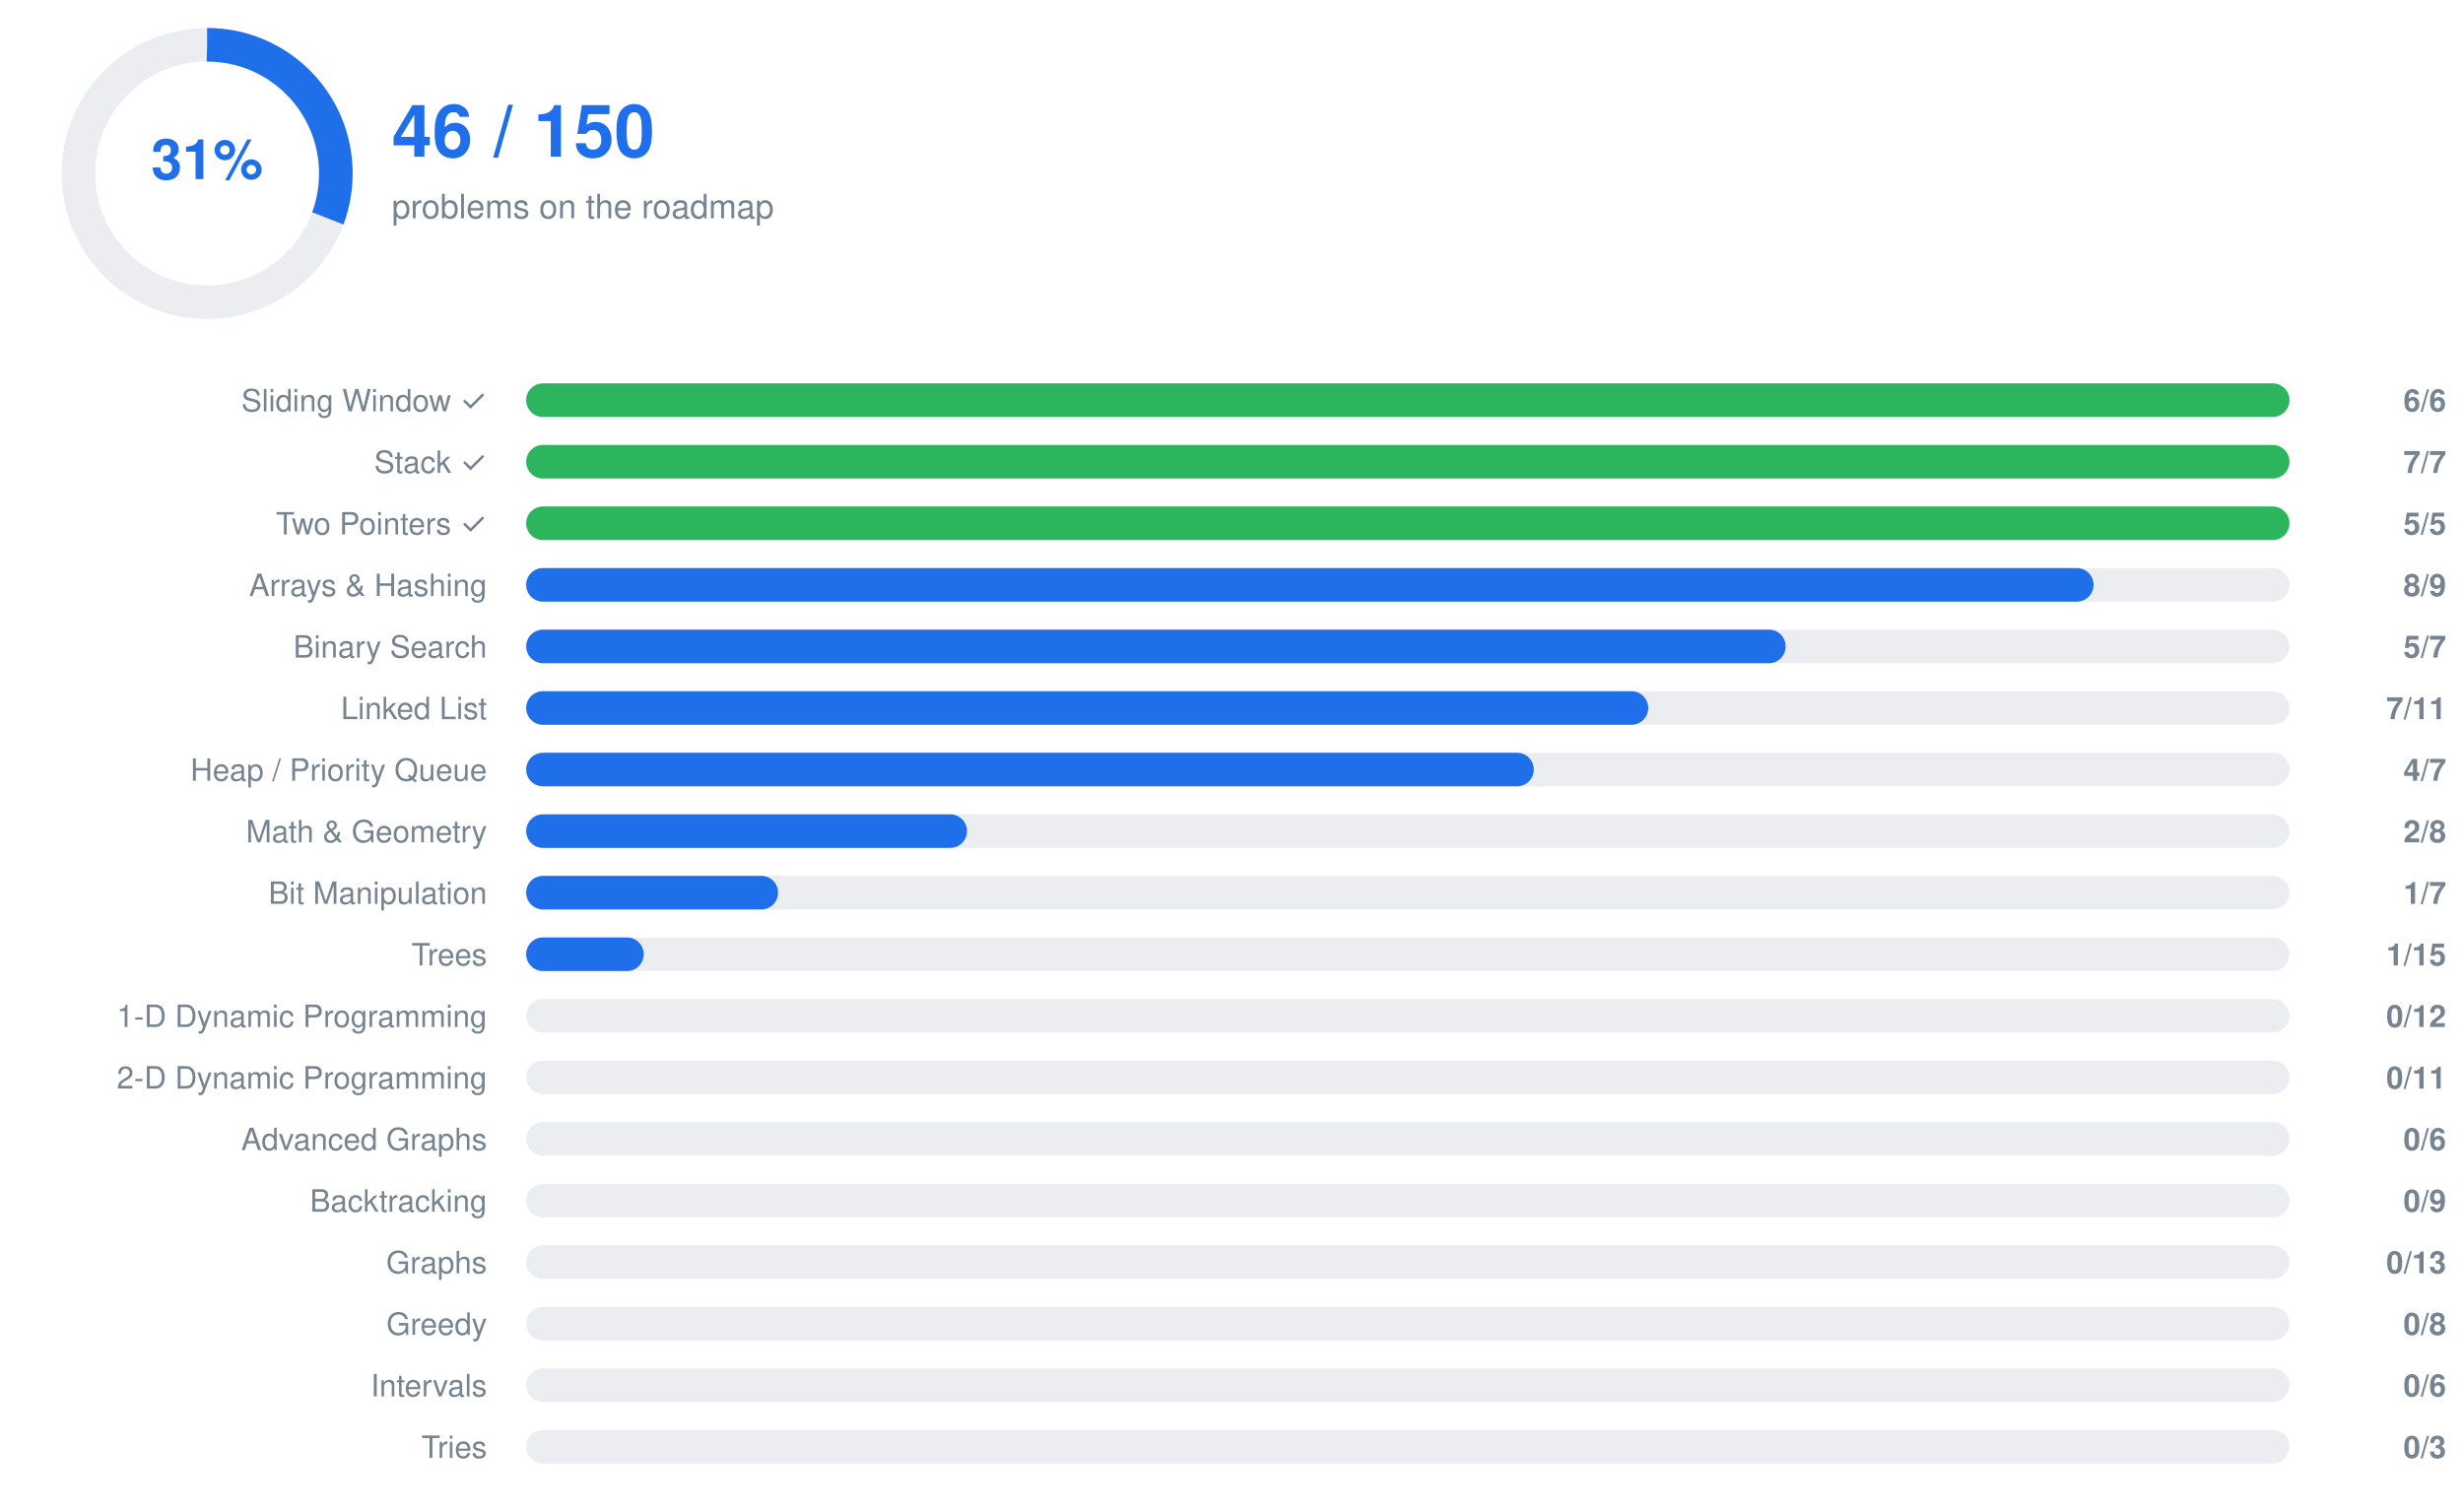
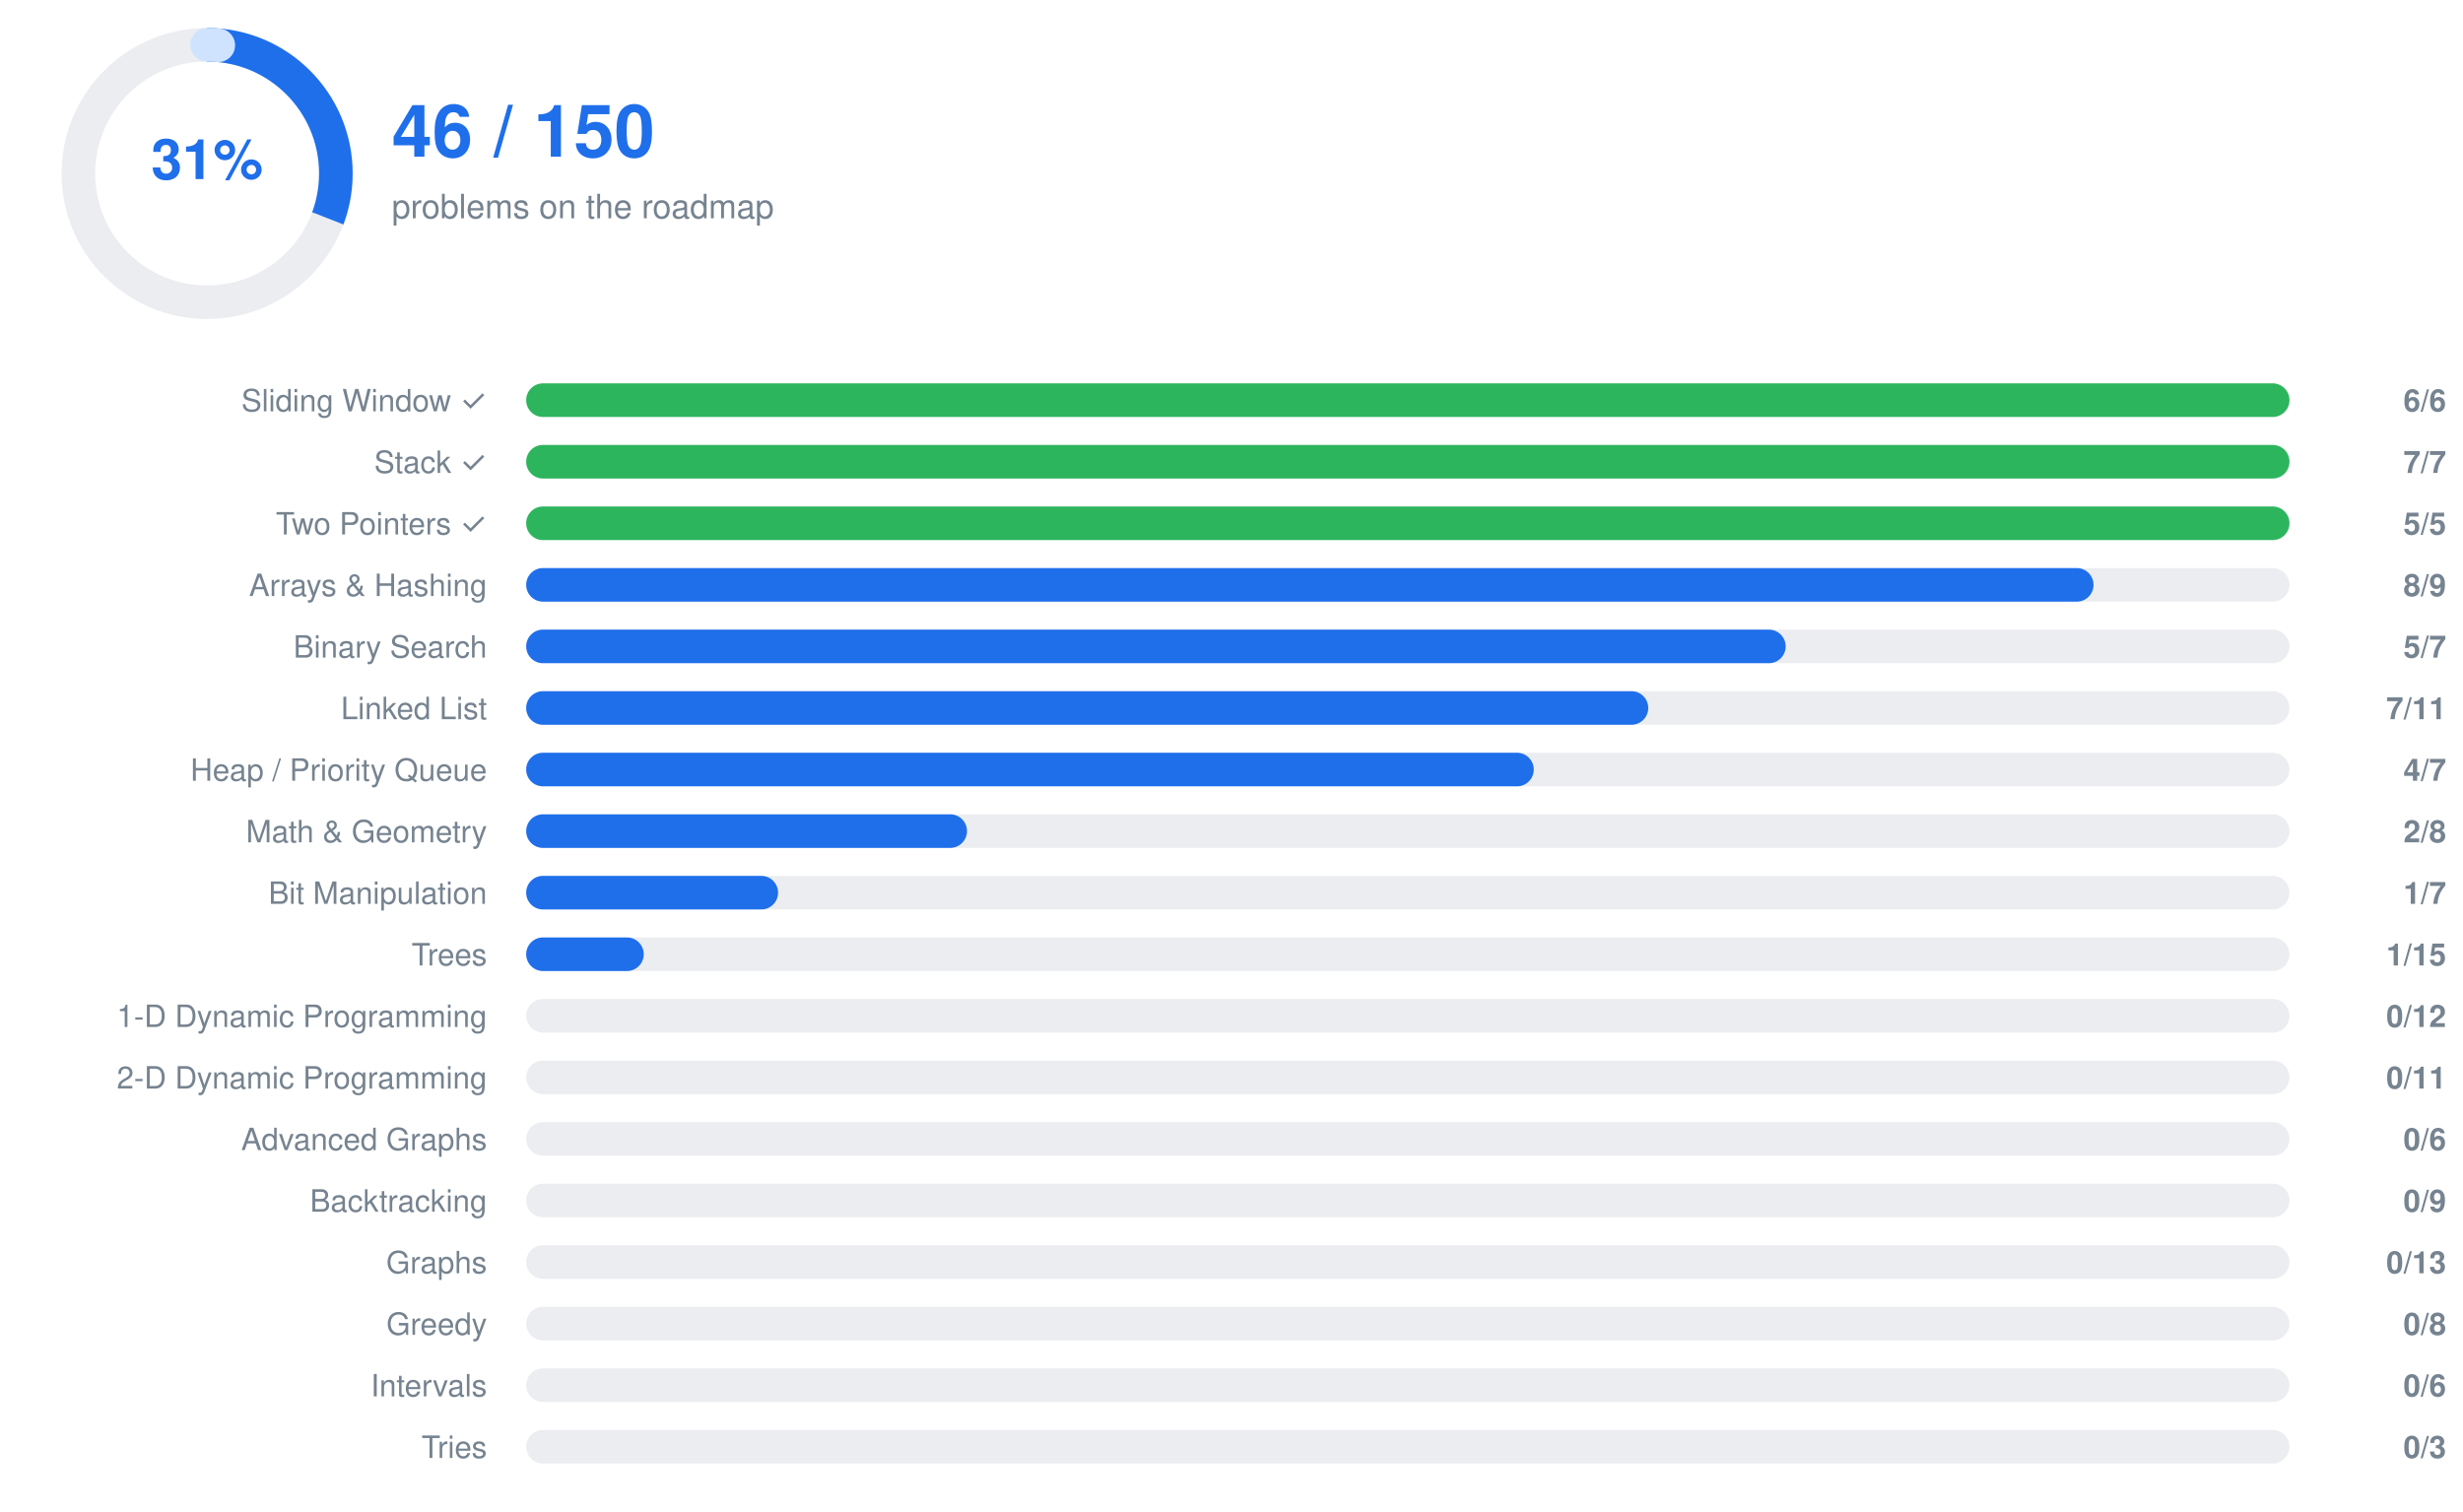
<svg xmlns="http://www.w3.org/2000/svg" width="880" height="540" viewBox="0 0 880 540" font-family="-apple-system,Segoe UI,Helvetica,Arial,sans-serif">
+   <style>@media (prefers-reduced-motion:no-preference){@keyframes fadein{from{opacity:0}to{opacity:1}}@keyframes slideup{from{opacity:0;transform:translateY(8px)}to{opacity:1;transform:translateY(0)}}@keyframes grow{from{transform:scaleX(0)}to{transform:scaleX(1)}}@keyframes pulse{0%,100%{transform:scale(1);opacity:1}50%{transform:scale(1.18);opacity:.6}}@keyframes spin{to{transform:rotate(360deg)}}.bar{transform-box:fill-box;transform-origin:left center;animation:grow .7s ease-out both}.cnt{animation:fadein .6s ease-out both;animation-delay:.55s}.ctr{animation:fadein .6s ease-out both;animation-delay:.3s}.ring{animation:drawring .9s ease-out both}@keyframes drawring{from{stroke-dasharray:0 289.03}to{stroke-dasharray:88.63 289.03}}.shimmer{animation:spin 4s linear infinite;transform-box:view-box;transform-origin:74px 62px}}</style>
  <circle cx="74" cy="62" r="46" fill="none" stroke="#ebedf0" stroke-width="12" />
  <g transform="rotate(-90 74 62)">
-     <circle cx="74" cy="62" r="46" fill="none" stroke="#1F6FEB" stroke-width="12" stroke-dasharray="88.63 289.03" stroke-dashoffset="-0.00" />
+     <circle class="ring" cx="74" cy="62" r="46" fill="none" stroke="#1F6FEB" stroke-width="12" stroke-dasharray="88.63 289.03" stroke-dashoffset="-0.00" />
  </g>
-   <text x="74" y="64" text-anchor="middle" font-size="20" font-weight="700" fill="#1F6FEB">31%</text>
-   <text x="140" y="56" font-size="26" font-weight="700" fill="#1F6FEB">46 / 150</text>
-   <text x="140" y="78" font-size="12" fill="#768390">problems on the roadmap</text>
+   <g class="shimmer">
+     <circle cx="74" cy="62" r="46" fill="none" stroke="#cfe3ff" stroke-width="12" stroke-linecap="round" stroke-dasharray="4 289.03" transform="rotate(-90 74 62)" />
+   </g>
+   <g class="ctr">
+     <text x="74" y="64" text-anchor="middle" font-size="20" font-weight="700" fill="#1F6FEB">31%</text>
+     <text x="140" y="56" font-size="26" font-weight="700" fill="#1F6FEB">46 / 150</text>
+     <text x="140" y="78" font-size="12" fill="#768390">problems on the roadmap</text>
+   </g>
  <text x="174" y="147" text-anchor="end" font-size="11" fill="#768390">Sliding Window ✓</text>
  <rect x="188" y="137" width="630" height="12" rx="6" ry="6" fill="#ebedf0" />
-   <rect x="188" y="137" width="630.0" height="12" rx="6" ry="6" fill="#2DB55D" />
-   <text x="874" y="147" text-anchor="end" font-size="11" font-weight="600" fill="#768390">6/6</text>
+   <rect class="bar" style="animation-delay:0.25s" x="188" y="137" width="630.0" height="12" rx="6" ry="6" fill="#2DB55D" />
+   <text class="cnt" x="874" y="147" text-anchor="end" font-size="11" font-weight="600" fill="#768390">6/6</text>
  <text x="174" y="169" text-anchor="end" font-size="11" fill="#768390">Stack ✓</text>
  <rect x="188" y="159" width="630" height="12" rx="6" ry="6" fill="#ebedf0" />
-   <rect x="188" y="159" width="630.0" height="12" rx="6" ry="6" fill="#2DB55D" />
-   <text x="874" y="169" text-anchor="end" font-size="11" font-weight="600" fill="#768390">7/7</text>
+   <rect class="bar" style="animation-delay:0.28s" x="188" y="159" width="630.0" height="12" rx="6" ry="6" fill="#2DB55D" />
+   <text class="cnt" x="874" y="169" text-anchor="end" font-size="11" font-weight="600" fill="#768390">7/7</text>
  <text x="174" y="191" text-anchor="end" font-size="11" fill="#768390">Two Pointers ✓</text>
  <rect x="188" y="181" width="630" height="12" rx="6" ry="6" fill="#ebedf0" />
-   <rect x="188" y="181" width="630.0" height="12" rx="6" ry="6" fill="#2DB55D" />
-   <text x="874" y="191" text-anchor="end" font-size="11" font-weight="600" fill="#768390">5/5</text>
+   <rect class="bar" style="animation-delay:0.31s" x="188" y="181" width="630.0" height="12" rx="6" ry="6" fill="#2DB55D" />
+   <text class="cnt" x="874" y="191" text-anchor="end" font-size="11" font-weight="600" fill="#768390">5/5</text>
  <text x="174" y="213" text-anchor="end" font-size="11" fill="#768390">Arrays &amp; Hashing</text>
  <rect x="188" y="203" width="630" height="12" rx="6" ry="6" fill="#ebedf0" />
-   <rect x="188" y="203" width="560.0" height="12" rx="6" ry="6" fill="#1F6FEB" />
-   <text x="874" y="213" text-anchor="end" font-size="11" font-weight="600" fill="#768390">8/9</text>
+   <rect class="bar" style="animation-delay:0.34s" x="188" y="203" width="560.0" height="12" rx="6" ry="6" fill="#1F6FEB" />
+   <text class="cnt" x="874" y="213" text-anchor="end" font-size="11" font-weight="600" fill="#768390">8/9</text>
  <text x="174" y="235" text-anchor="end" font-size="11" fill="#768390">Binary Search</text>
  <rect x="188" y="225" width="630" height="12" rx="6" ry="6" fill="#ebedf0" />
-   <rect x="188" y="225" width="450.0" height="12" rx="6" ry="6" fill="#1F6FEB" />
-   <text x="874" y="235" text-anchor="end" font-size="11" font-weight="600" fill="#768390">5/7</text>
+   <rect class="bar" style="animation-delay:0.37s" x="188" y="225" width="450.0" height="12" rx="6" ry="6" fill="#1F6FEB" />
+   <text class="cnt" x="874" y="235" text-anchor="end" font-size="11" font-weight="600" fill="#768390">5/7</text>
  <text x="174" y="257" text-anchor="end" font-size="11" fill="#768390">Linked List</text>
  <rect x="188" y="247" width="630" height="12" rx="6" ry="6" fill="#ebedf0" />
-   <rect x="188" y="247" width="400.9" height="12" rx="6" ry="6" fill="#1F6FEB" />
-   <text x="874" y="257" text-anchor="end" font-size="11" font-weight="600" fill="#768390">7/11</text>
+   <rect class="bar" style="animation-delay:0.40s" x="188" y="247" width="400.9" height="12" rx="6" ry="6" fill="#1F6FEB" />
+   <text class="cnt" x="874" y="257" text-anchor="end" font-size="11" font-weight="600" fill="#768390">7/11</text>
  <text x="174" y="279" text-anchor="end" font-size="11" fill="#768390">Heap / Priority Queue</text>
  <rect x="188" y="269" width="630" height="12" rx="6" ry="6" fill="#ebedf0" />
-   <rect x="188" y="269" width="360.0" height="12" rx="6" ry="6" fill="#1F6FEB" />
-   <text x="874" y="279" text-anchor="end" font-size="11" font-weight="600" fill="#768390">4/7</text>
+   <rect class="bar" style="animation-delay:0.43s" x="188" y="269" width="360.0" height="12" rx="6" ry="6" fill="#1F6FEB" />
+   <text class="cnt" x="874" y="279" text-anchor="end" font-size="11" font-weight="600" fill="#768390">4/7</text>
  <text x="174" y="301" text-anchor="end" font-size="11" fill="#768390">Math &amp; Geometry</text>
  <rect x="188" y="291" width="630" height="12" rx="6" ry="6" fill="#ebedf0" />
-   <rect x="188" y="291" width="157.5" height="12" rx="6" ry="6" fill="#1F6FEB" />
-   <text x="874" y="301" text-anchor="end" font-size="11" font-weight="600" fill="#768390">2/8</text>
+   <rect class="bar" style="animation-delay:0.46s" x="188" y="291" width="157.5" height="12" rx="6" ry="6" fill="#1F6FEB" />
+   <text class="cnt" x="874" y="301" text-anchor="end" font-size="11" font-weight="600" fill="#768390">2/8</text>
  <text x="174" y="323" text-anchor="end" font-size="11" fill="#768390">Bit Manipulation</text>
  <rect x="188" y="313" width="630" height="12" rx="6" ry="6" fill="#ebedf0" />
-   <rect x="188" y="313" width="90.0" height="12" rx="6" ry="6" fill="#1F6FEB" />
-   <text x="874" y="323" text-anchor="end" font-size="11" font-weight="600" fill="#768390">1/7</text>
+   <rect class="bar" style="animation-delay:0.49s" x="188" y="313" width="90.0" height="12" rx="6" ry="6" fill="#1F6FEB" />
+   <text class="cnt" x="874" y="323" text-anchor="end" font-size="11" font-weight="600" fill="#768390">1/7</text>
  <text x="174" y="345" text-anchor="end" font-size="11" fill="#768390">Trees</text>
  <rect x="188" y="335" width="630" height="12" rx="6" ry="6" fill="#ebedf0" />
-   <rect x="188" y="335" width="42.0" height="12" rx="6" ry="6" fill="#1F6FEB" />
-   <text x="874" y="345" text-anchor="end" font-size="11" font-weight="600" fill="#768390">1/15</text>
+   <rect class="bar" style="animation-delay:0.52s" x="188" y="335" width="42.0" height="12" rx="6" ry="6" fill="#1F6FEB" />
+   <text class="cnt" x="874" y="345" text-anchor="end" font-size="11" font-weight="600" fill="#768390">1/15</text>
  <text x="174" y="367" text-anchor="end" font-size="11" fill="#768390">1-D Dynamic Programming</text>
  <rect x="188" y="357" width="630" height="12" rx="6" ry="6" fill="#ebedf0" />
-   <text x="874" y="367" text-anchor="end" font-size="11" font-weight="600" fill="#768390">0/12</text>
+   <text class="cnt" x="874" y="367" text-anchor="end" font-size="11" font-weight="600" fill="#768390">0/12</text>
  <text x="174" y="389" text-anchor="end" font-size="11" fill="#768390">2-D Dynamic Programming</text>
  <rect x="188" y="379" width="630" height="12" rx="6" ry="6" fill="#ebedf0" />
-   <text x="874" y="389" text-anchor="end" font-size="11" font-weight="600" fill="#768390">0/11</text>
+   <text class="cnt" x="874" y="389" text-anchor="end" font-size="11" font-weight="600" fill="#768390">0/11</text>
  <text x="174" y="411" text-anchor="end" font-size="11" fill="#768390">Advanced Graphs</text>
  <rect x="188" y="401" width="630" height="12" rx="6" ry="6" fill="#ebedf0" />
-   <text x="874" y="411" text-anchor="end" font-size="11" font-weight="600" fill="#768390">0/6</text>
+   <text class="cnt" x="874" y="411" text-anchor="end" font-size="11" font-weight="600" fill="#768390">0/6</text>
  <text x="174" y="433" text-anchor="end" font-size="11" fill="#768390">Backtracking</text>
  <rect x="188" y="423" width="630" height="12" rx="6" ry="6" fill="#ebedf0" />
-   <text x="874" y="433" text-anchor="end" font-size="11" font-weight="600" fill="#768390">0/9</text>
+   <text class="cnt" x="874" y="433" text-anchor="end" font-size="11" font-weight="600" fill="#768390">0/9</text>
  <text x="174" y="455" text-anchor="end" font-size="11" fill="#768390">Graphs</text>
  <rect x="188" y="445" width="630" height="12" rx="6" ry="6" fill="#ebedf0" />
-   <text x="874" y="455" text-anchor="end" font-size="11" font-weight="600" fill="#768390">0/13</text>
+   <text class="cnt" x="874" y="455" text-anchor="end" font-size="11" font-weight="600" fill="#768390">0/13</text>
  <text x="174" y="477" text-anchor="end" font-size="11" fill="#768390">Greedy</text>
  <rect x="188" y="467" width="630" height="12" rx="6" ry="6" fill="#ebedf0" />
-   <text x="874" y="477" text-anchor="end" font-size="11" font-weight="600" fill="#768390">0/8</text>
+   <text class="cnt" x="874" y="477" text-anchor="end" font-size="11" font-weight="600" fill="#768390">0/8</text>
  <text x="174" y="499" text-anchor="end" font-size="11" fill="#768390">Intervals</text>
  <rect x="188" y="489" width="630" height="12" rx="6" ry="6" fill="#ebedf0" />
-   <text x="874" y="499" text-anchor="end" font-size="11" font-weight="600" fill="#768390">0/6</text>
+   <text class="cnt" x="874" y="499" text-anchor="end" font-size="11" font-weight="600" fill="#768390">0/6</text>
  <text x="174" y="521" text-anchor="end" font-size="11" fill="#768390">Tries</text>
  <rect x="188" y="511" width="630" height="12" rx="6" ry="6" fill="#ebedf0" />
-   <text x="874" y="521" text-anchor="end" font-size="11" font-weight="600" fill="#768390">0/3</text>
+   <text class="cnt" x="874" y="521" text-anchor="end" font-size="11" font-weight="600" fill="#768390">0/3</text>
</svg>
